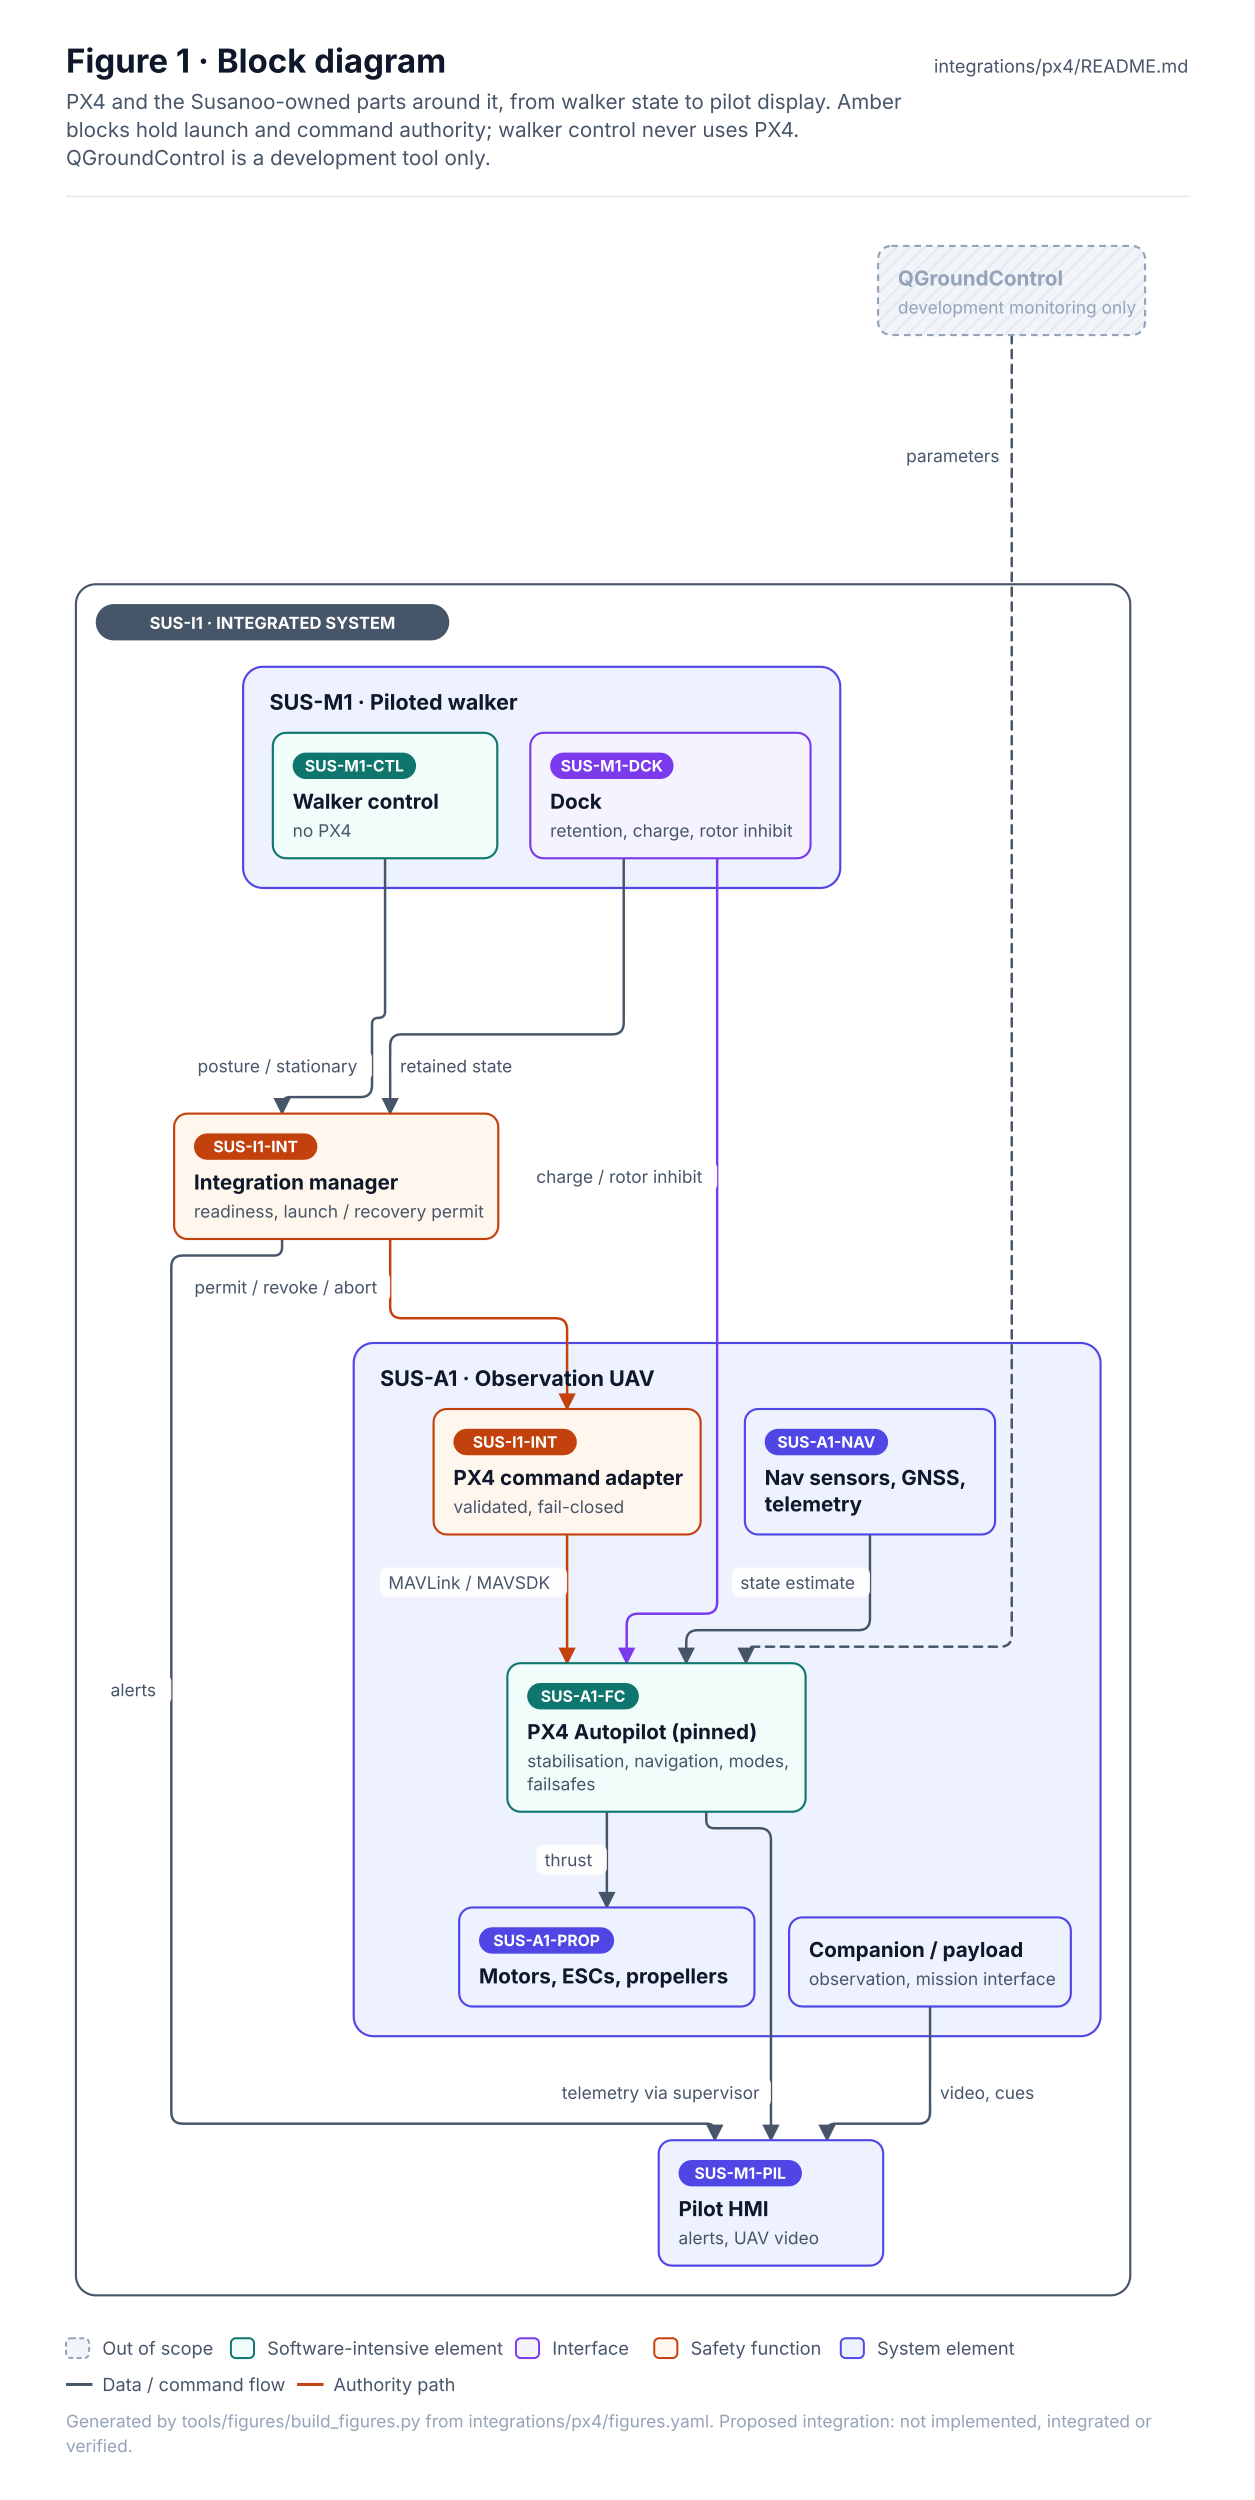
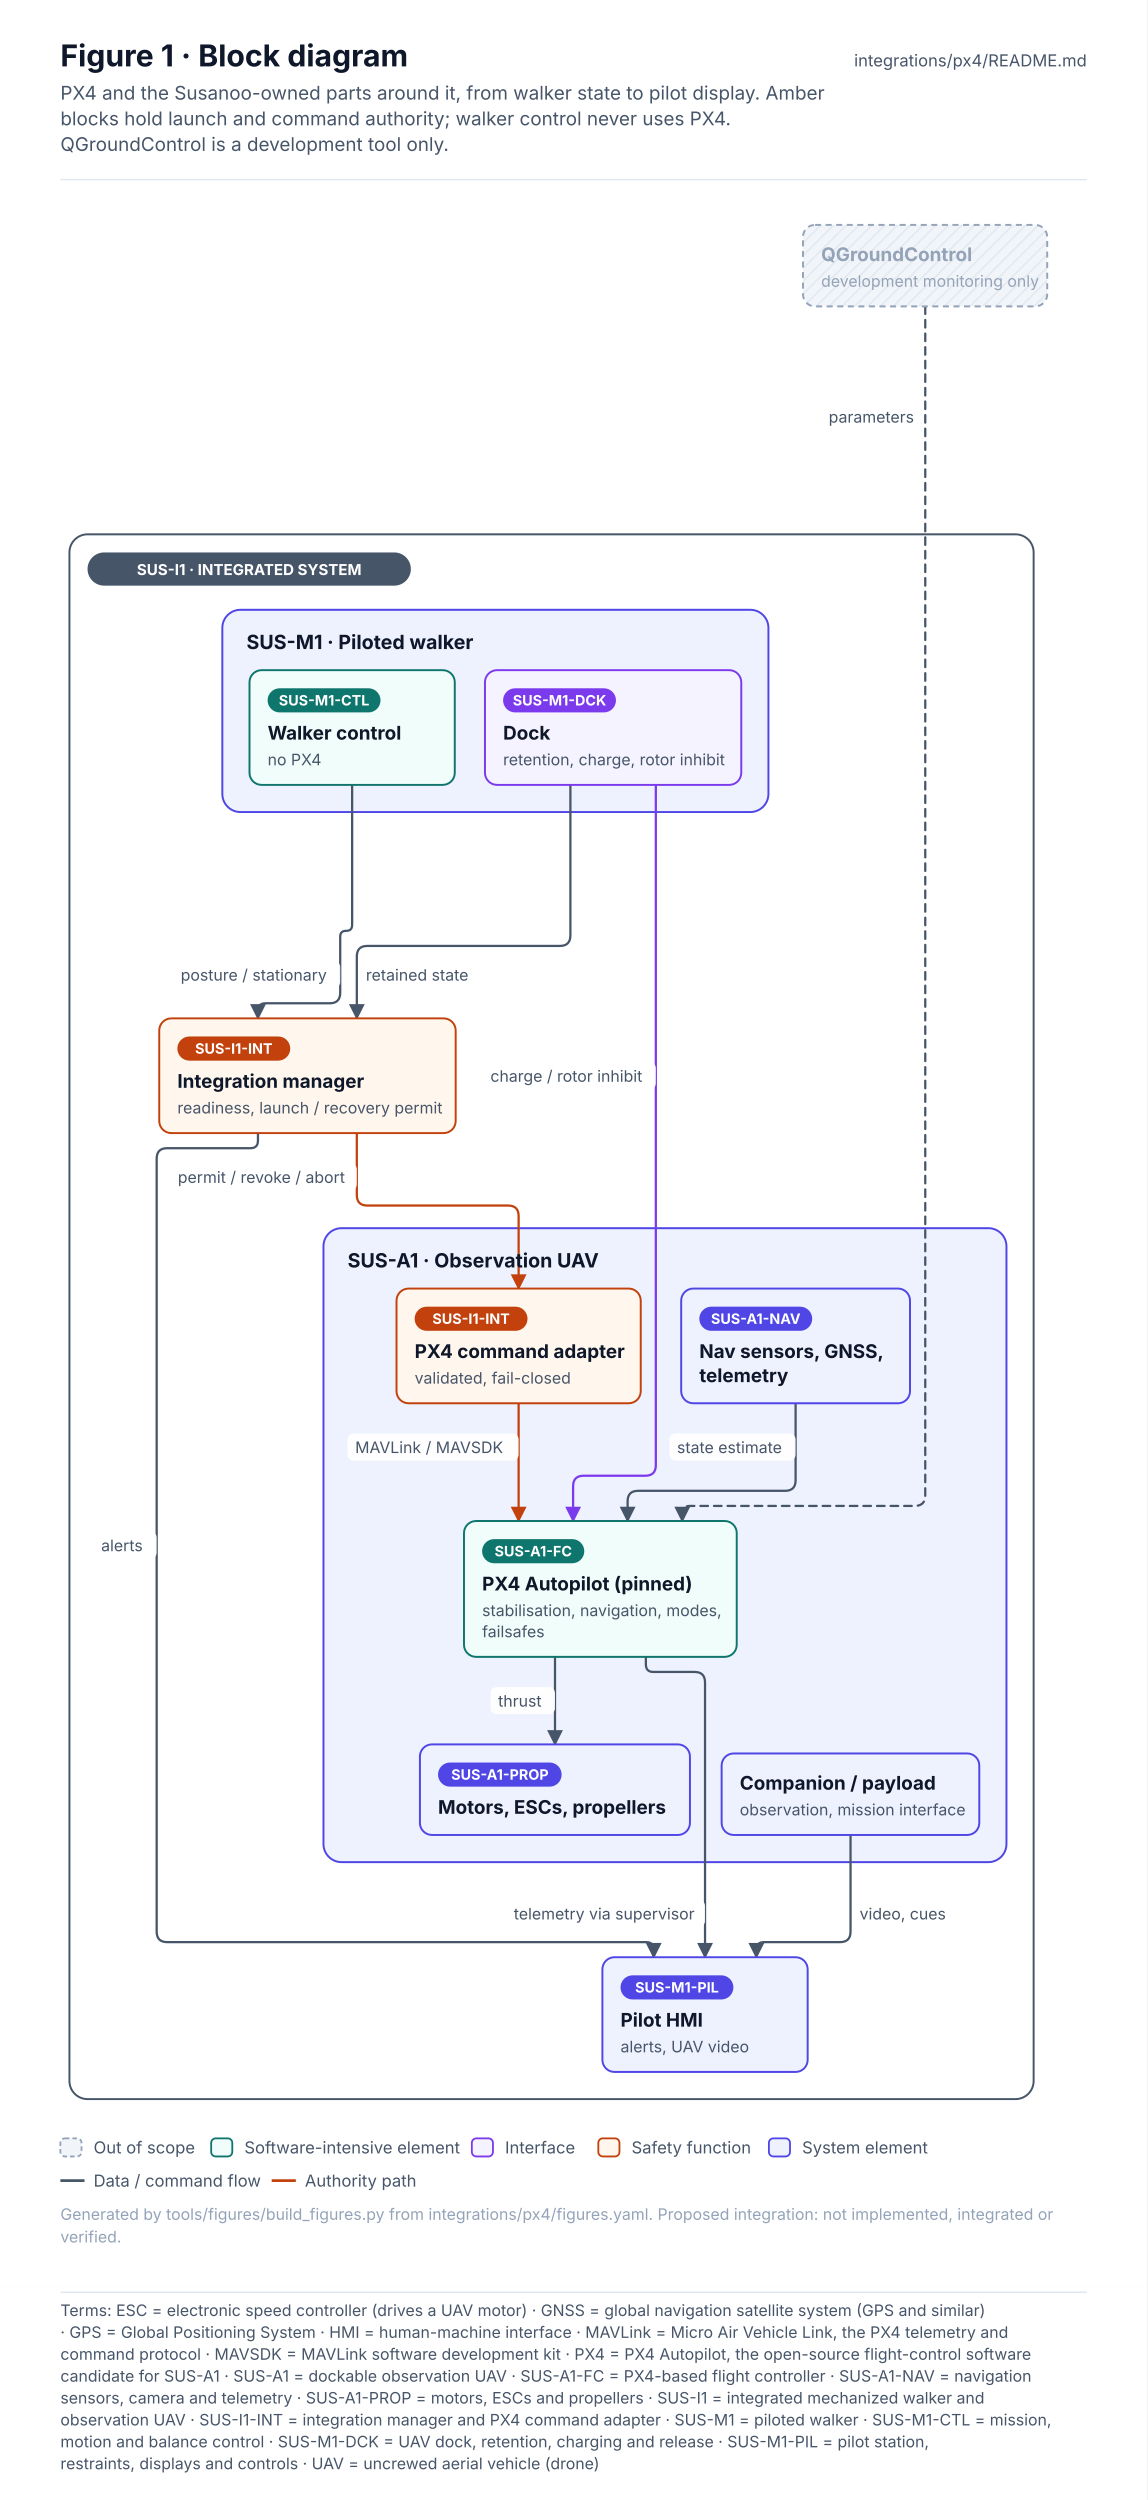
- <svg xmlns="http://www.w3.org/2000/svg" width="760" height="1514.7" viewBox="0 0 760 1514.7" font-family="Inter, 'Segoe UI', Helvetica, Arial, sans-serif" role="img">
+ <svg xmlns="http://www.w3.org/2000/svg" width="760" height="1656.3" viewBox="0 0 760 1656.3" font-family="Inter, 'Segoe UI', Helvetica, Arial, sans-serif" role="img">
  <defs>
    <pattern id="hatch" patternUnits="userSpaceOnUse" width="6" height="6" patternTransform="rotate(45)">
      <rect width="6" height="6" fill="#F1F5F9" />
      <line x1="0" y1="0" x2="0" y2="6" stroke="#E2E8F0" stroke-width="2" />
    </pattern>
    <marker id="arr-ink" viewBox="0 0 10 10" refX="9" refY="5" markerWidth="7" markerHeight="7" orient="auto-start-reverse">
      <path d="M0 0 L10 5 L0 10 z" fill="#475569" />
    </marker>
    <marker id="dia-ink" viewBox="0 0 16 10" refX="15" refY="5" markerWidth="12" markerHeight="8" orient="auto-start-reverse">
      <path d="M1 5 L8 1 L15 5 L8 9 z" fill="#475569" />
    </marker>
    <marker id="tri-ink" viewBox="0 0 12 12" refX="11" refY="6" markerWidth="10" markerHeight="10" orient="auto-start-reverse">
      <path d="M1 1 L11 6 L1 11 z" fill="#FFFFFF" stroke="#475569" stroke-width="1.2" />
    </marker>
    <marker id="arr-system" viewBox="0 0 10 10" refX="9" refY="5" markerWidth="7" markerHeight="7" orient="auto-start-reverse">
      <path d="M0 0 L10 5 L0 10 z" fill="#4F46E5" />
    </marker>
    <marker id="dia-system" viewBox="0 0 16 10" refX="15" refY="5" markerWidth="12" markerHeight="8" orient="auto-start-reverse">
      <path d="M1 5 L8 1 L15 5 L8 9 z" fill="#4F46E5" />
    </marker>
    <marker id="tri-system" viewBox="0 0 12 12" refX="11" refY="6" markerWidth="10" markerHeight="10" orient="auto-start-reverse">
      <path d="M1 1 L11 6 L1 11 z" fill="#FFFFFF" stroke="#4F46E5" stroke-width="1.2" />
    </marker>
    <marker id="arr-software" viewBox="0 0 10 10" refX="9" refY="5" markerWidth="7" markerHeight="7" orient="auto-start-reverse">
      <path d="M0 0 L10 5 L0 10 z" fill="#0F766E" />
    </marker>
    <marker id="dia-software" viewBox="0 0 16 10" refX="15" refY="5" markerWidth="12" markerHeight="8" orient="auto-start-reverse">
      <path d="M1 5 L8 1 L15 5 L8 9 z" fill="#0F766E" />
    </marker>
    <marker id="tri-software" viewBox="0 0 12 12" refX="11" refY="6" markerWidth="10" markerHeight="10" orient="auto-start-reverse">
      <path d="M1 1 L11 6 L1 11 z" fill="#FFFFFF" stroke="#0F766E" stroke-width="1.2" />
    </marker>
    <marker id="arr-safety" viewBox="0 0 10 10" refX="9" refY="5" markerWidth="7" markerHeight="7" orient="auto-start-reverse">
      <path d="M0 0 L10 5 L0 10 z" fill="#C2410C" />
    </marker>
    <marker id="dia-safety" viewBox="0 0 16 10" refX="15" refY="5" markerWidth="12" markerHeight="8" orient="auto-start-reverse">
      <path d="M1 5 L8 1 L15 5 L8 9 z" fill="#C2410C" />
    </marker>
    <marker id="tri-safety" viewBox="0 0 12 12" refX="11" refY="6" markerWidth="10" markerHeight="10" orient="auto-start-reverse">
      <path d="M1 1 L11 6 L1 11 z" fill="#FFFFFF" stroke="#C2410C" stroke-width="1.2" />
    </marker>
    <marker id="arr-interface" viewBox="0 0 10 10" refX="9" refY="5" markerWidth="7" markerHeight="7" orient="auto-start-reverse">
      <path d="M0 0 L10 5 L0 10 z" fill="#7C3AED" />
    </marker>
    <marker id="dia-interface" viewBox="0 0 16 10" refX="15" refY="5" markerWidth="12" markerHeight="8" orient="auto-start-reverse">
      <path d="M1 5 L8 1 L15 5 L8 9 z" fill="#7C3AED" />
    </marker>
    <marker id="tri-interface" viewBox="0 0 12 12" refX="11" refY="6" markerWidth="10" markerHeight="10" orient="auto-start-reverse">
      <path d="M1 1 L11 6 L1 11 z" fill="#FFFFFF" stroke="#7C3AED" stroke-width="1.2" />
    </marker>
    <marker id="arr-external" viewBox="0 0 10 10" refX="9" refY="5" markerWidth="7" markerHeight="7" orient="auto-start-reverse">
      <path d="M0 0 L10 5 L0 10 z" fill="#64748B" />
    </marker>
    <marker id="dia-external" viewBox="0 0 16 10" refX="15" refY="5" markerWidth="12" markerHeight="8" orient="auto-start-reverse">
      <path d="M1 5 L8 1 L15 5 L8 9 z" fill="#64748B" />
    </marker>
    <marker id="tri-external" viewBox="0 0 12 12" refX="11" refY="6" markerWidth="10" markerHeight="10" orient="auto-start-reverse">
      <path d="M1 1 L11 6 L1 11 z" fill="#FFFFFF" stroke="#64748B" stroke-width="1.2" />
    </marker>
    <marker id="arr-work" viewBox="0 0 10 10" refX="9" refY="5" markerWidth="7" markerHeight="7" orient="auto-start-reverse">
      <path d="M0 0 L10 5 L0 10 z" fill="#475569" />
    </marker>
    <marker id="dia-work" viewBox="0 0 16 10" refX="15" refY="5" markerWidth="12" markerHeight="8" orient="auto-start-reverse">
      <path d="M1 5 L8 1 L15 5 L8 9 z" fill="#475569" />
    </marker>
    <marker id="tri-work" viewBox="0 0 12 12" refX="11" refY="6" markerWidth="10" markerHeight="10" orient="auto-start-reverse">
      <path d="M1 1 L11 6 L1 11 z" fill="#FFFFFF" stroke="#475569" stroke-width="1.2" />
    </marker>
    <marker id="arr-muted" viewBox="0 0 10 10" refX="9" refY="5" markerWidth="7" markerHeight="7" orient="auto-start-reverse">
      <path d="M0 0 L10 5 L0 10 z" fill="#94A3B8" />
    </marker>
    <marker id="dia-muted" viewBox="0 0 16 10" refX="15" refY="5" markerWidth="12" markerHeight="8" orient="auto-start-reverse">
      <path d="M1 5 L8 1 L15 5 L8 9 z" fill="#94A3B8" />
    </marker>
    <marker id="tri-muted" viewBox="0 0 12 12" refX="11" refY="6" markerWidth="10" markerHeight="10" orient="auto-start-reverse">
      <path d="M1 1 L11 6 L1 11 z" fill="#FFFFFF" stroke="#94A3B8" stroke-width="1.2" />
    </marker>
    <marker id="arr-current" viewBox="0 0 10 10" refX="9" refY="5" markerWidth="7" markerHeight="7" orient="auto-start-reverse">
      <path d="M0 0 L10 5 L0 10 z" fill="#0F172A" />
    </marker>
    <marker id="dia-current" viewBox="0 0 16 10" refX="15" refY="5" markerWidth="12" markerHeight="8" orient="auto-start-reverse">
      <path d="M1 5 L8 1 L15 5 L8 9 z" fill="#0F172A" />
    </marker>
    <marker id="tri-current" viewBox="0 0 12 12" refX="11" refY="6" markerWidth="10" markerHeight="10" orient="auto-start-reverse">
      <path d="M1 1 L11 6 L1 11 z" fill="#FFFFFF" stroke="#0F172A" stroke-width="1.2" />
    </marker>
    <marker id="arr-ok" viewBox="0 0 10 10" refX="9" refY="5" markerWidth="7" markerHeight="7" orient="auto-start-reverse">
      <path d="M0 0 L10 5 L0 10 z" fill="#2E9E6A" />
    </marker>
    <marker id="dia-ok" viewBox="0 0 16 10" refX="15" refY="5" markerWidth="12" markerHeight="8" orient="auto-start-reverse">
      <path d="M1 5 L8 1 L15 5 L8 9 z" fill="#2E9E6A" />
    </marker>
    <marker id="tri-ok" viewBox="0 0 12 12" refX="11" refY="6" markerWidth="10" markerHeight="10" orient="auto-start-reverse">
      <path d="M1 1 L11 6 L1 11 z" fill="#FFFFFF" stroke="#2E9E6A" stroke-width="1.2" />
    </marker>
    <marker id="arr-amber" viewBox="0 0 10 10" refX="9" refY="5" markerWidth="7" markerHeight="7" orient="auto-start-reverse">
      <path d="M0 0 L10 5 L0 10 z" fill="#D97706" />
    </marker>
    <marker id="dia-amber" viewBox="0 0 16 10" refX="15" refY="5" markerWidth="12" markerHeight="8" orient="auto-start-reverse">
      <path d="M1 5 L8 1 L15 5 L8 9 z" fill="#D97706" />
    </marker>
    <marker id="tri-amber" viewBox="0 0 12 12" refX="11" refY="6" markerWidth="10" markerHeight="10" orient="auto-start-reverse">
      <path d="M1 1 L11 6 L1 11 z" fill="#FFFFFF" stroke="#D97706" stroke-width="1.2" />
    </marker>
    <marker id="arr-red" viewBox="0 0 10 10" refX="9" refY="5" markerWidth="7" markerHeight="7" orient="auto-start-reverse">
      <path d="M0 0 L10 5 L0 10 z" fill="#D2553F" />
    </marker>
    <marker id="dia-red" viewBox="0 0 16 10" refX="15" refY="5" markerWidth="12" markerHeight="8" orient="auto-start-reverse">
      <path d="M1 5 L8 1 L15 5 L8 9 z" fill="#D2553F" />
    </marker>
    <marker id="tri-red" viewBox="0 0 12 12" refX="11" refY="6" markerWidth="10" markerHeight="10" orient="auto-start-reverse">
      <path d="M1 1 L11 6 L1 11 z" fill="#FFFFFF" stroke="#D2553F" stroke-width="1.2" />
    </marker>
  </defs>
  <rect x="0" y="0" width="760" height="1514.7" rx="0" fill="#FFFFFF" stroke="none" stroke-width="0" />
  <text x="40" y="44" font-size="20" fill="#0F172A" font-weight="700">Figure 1 · Block diagram</text>
  <text x="40" y="66" font-size="12.5" fill="#475569">PX4 and the Susanoo-owned parts around it, from walker state to pilot display. Amber</text>
  <text x="40" y="83" font-size="12.5" fill="#475569">blocks hold launch and command authority; walker control never uses PX4.</text>
  <text x="40" y="100" font-size="12.5" fill="#475569">QGroundControl is a development tool only.</text>
  <text x="720" y="44" font-size="11" fill="#475569" text-anchor="end">integrations/px4/README.md</text>
  <line x1="40" y1="119" x2="720" y2="119" stroke="#E2E8F0" stroke-width="1" />
  <g transform="translate(40 143)">
    <rect x="6" y="211" width="638.8" height="1036.7" rx="12" fill="#FFFFFF" stroke="#475569" stroke-width="1.3" />
    <rect x="107.3" y="261" width="361.8" height="134" rx="12" fill="#EEF2FF" stroke="#4F46E5" stroke-width="1.3" />
    <rect x="174.3" y="670.7" width="452.5" height="420" rx="12" fill="#EEF2FF" stroke="#4F46E5" stroke-width="1.3" />
    <path d="M193.3 377 L193.3 469.8 Q193.3 473.7 189.3 473.7 L189.3 473.7 Q185.4 473.7 185.4 477.6 L185.4 514.7 Q185.4 521.7 178.4 521.7 L135.9 521.7 Q130.9 521.7 130.9 526.7 L130.9 531.7" stroke="#475569" stroke-width="1.5" fill="none" stroke-linejoin="round" stroke-linecap="round" marker-end="url(#arr-ink)" />
    <path d="M337.9 377 L337.9 476.7 Q337.9 483.7 330.9 483.7 L203.4 483.7 Q196.4 483.7 196.4 490.7 L196.4 531.7" stroke="#475569" stroke-width="1.5" fill="none" stroke-linejoin="round" stroke-linecap="round" marker-end="url(#arr-ink)" />
    <path d="M196.4 607.7 L196.4 648.7 Q196.4 655.7 203.4 655.7 L296.6 655.7 Q303.6 655.7 303.6 662.7 L303.6 710.7" stroke="#C2410C" stroke-width="1.5" fill="none" stroke-linejoin="round" stroke-linecap="round" marker-end="url(#arr-safety)" />
    <path d="M303.6 786.7 L303.6 864.7" stroke="#C2410C" stroke-width="1.5" fill="none" stroke-linejoin="round" stroke-linecap="round" marker-end="url(#arr-safety)" />
    <path d="M487.1 786.7 L487.1 837.7 Q487.1 844.7 480.1 844.7 L382.8 844.7 Q375.8 844.7 375.8 851.7 L375.8 864.7" stroke="#475569" stroke-width="1.5" fill="none" stroke-linejoin="round" stroke-linecap="round" marker-end="url(#arr-ink)" />
    <path d="M394.5 377 L394.5 827.7 Q394.5 834.7 387.5 834.7 L346.7 834.7 Q339.7 834.7 339.7 841.7 L339.7 864.7" stroke="#7C3AED" stroke-width="1.5" fill="none" stroke-linejoin="round" stroke-linecap="round" marker-end="url(#arr-interface)" />
    <path d="M573 60 L573 199 Q573 206 573 213 L573 847.7 Q573 854.7 566 854.7 L417 854.7 Q412 854.7 412 859.7 L412 864.7" stroke="#475569" stroke-width="1.5" fill="none" stroke-dasharray="5 4" stroke-linejoin="round" stroke-linecap="round" marker-end="url(#arr-ink)" />
    <path d="M327.7 954.7 L327.7 1012.7" stroke="#475569" stroke-width="1.5" fill="none" stroke-linejoin="round" stroke-linecap="round" marker-end="url(#arr-ink)" />
    <path d="M387.9 954.7 L387.9 959.7 Q387.9 964.7 392.9 964.7 L420.1 964.7 Q427.1 964.7 427.1 971.7 L427.1 1153.7" stroke="#475569" stroke-width="1.5" fill="none" stroke-linejoin="round" stroke-linecap="round" marker-end="url(#arr-ink)" />
    <path d="M130.9 607.7 L130.9 612.7 Q130.9 617.7 125.9 617.7 L70.8 617.7 Q63.8 617.7 63.8 624.7 L63.8 1136.7 Q63.8 1143.7 70.8 1143.7 L388.1 1143.7 Q393.1 1143.7 393.1 1148.7 L393.1 1153.7" stroke="#475569" stroke-width="1.5" fill="none" stroke-linejoin="round" stroke-linecap="round" marker-end="url(#arr-ink)" />
    <path d="M523.5 1072.7 L523.5 1136.7 Q523.5 1143.7 516.5 1143.7 L466.1 1143.7 Q461.1 1143.7 461.1 1148.7 L461.1 1153.7" stroke="#475569" stroke-width="1.5" fill="none" stroke-linejoin="round" stroke-linecap="round" marker-end="url(#arr-ink)" />
    <rect x="18" y="223" width="214.2" height="22" rx="11" fill="#475569" stroke="none" stroke-width="0" />
    <text x="125.1" y="238" font-size="10" fill="#FFFFFF" font-weight="700" text-anchor="middle">SUS-I1 · INTEGRATED SYSTEM</text>
    <text x="123.3" y="287" font-size="13" fill="#0F172A" font-weight="700">SUS-M1 · Piloted walker</text>
    <text x="190.3" y="696.7" font-size="13" fill="#0F172A" font-weight="700">SUS-A1 · Observation UAV</text>
    <rect x="492" y="6" width="161.8" height="54" rx="8" fill="url(#hatch)" stroke="#94A3B8" stroke-width="1.3" stroke-dasharray="4 3" />
    <text x="504" y="30" font-size="12.5" fill="#94A3B8" font-weight="700">QGroundControl</text>
    <text x="504" y="47" font-size="10.5" fill="#94A3B8">development monitoring only</text>
    <rect x="125.3" y="301" width="136" height="76" rx="8" fill="#F0FDFA" stroke="#0F766E" stroke-width="1.3" />
    <rect x="137.3" y="313" width="74.8" height="16" rx="8.0" fill="#0F766E" stroke="none" stroke-width="1" />
    <text x="174.7" y="324.4" font-size="9.5" fill="#FFFFFF" font-weight="700" text-anchor="middle">SUS-M1-CTL</text>
    <text x="137.3" y="347" font-size="12.5" fill="#0F172A" font-weight="700">Walker control</text>
    <text x="137.3" y="364" font-size="10.5" fill="#475569">no PX4</text>
    <rect x="281.3" y="301" width="169.8" height="76" rx="8" fill="#F5F3FF" stroke="#7C3AED" stroke-width="1.3" />
    <rect x="293.3" y="313" width="74.8" height="16" rx="8.0" fill="#7C3AED" stroke="none" stroke-width="1" />
    <text x="330.7" y="324.4" font-size="9.5" fill="#FFFFFF" font-weight="700" text-anchor="middle">SUS-M1-DCK</text>
    <text x="293.3" y="347" font-size="12.5" fill="#0F172A" font-weight="700">Dock</text>
    <text x="293.3" y="364" font-size="10.5" fill="#475569">retention, charge, rotor inhibit</text>
    <rect x="65.5" y="531.7" width="196.4" height="76" rx="8" fill="#FFF7ED" stroke="#C2410C" stroke-width="1.3" />
    <rect x="77.5" y="543.7" width="74.8" height="16" rx="8.0" fill="#C2410C" stroke="none" stroke-width="1" />
    <text x="114.9" y="555.1" font-size="9.5" fill="#FFFFFF" font-weight="700" text-anchor="middle">SUS-I1-INT</text>
    <text x="77.5" y="577.7" font-size="12.5" fill="#0F172A" font-weight="700">Integration manager</text>
    <text x="77.5" y="594.7" font-size="10.5" fill="#475569">readiness, launch / recovery permit</text>
    <rect x="222.7" y="710.7" width="161.8" height="76" rx="8" fill="#FFF7ED" stroke="#C2410C" stroke-width="1.3" />
    <rect x="234.7" y="722.7" width="74.8" height="16" rx="8.0" fill="#C2410C" stroke="none" stroke-width="1" />
    <text x="272.1" y="734.1" font-size="9.5" fill="#FFFFFF" font-weight="700" text-anchor="middle">SUS-I1-INT</text>
    <text x="234.7" y="756.7" font-size="12.5" fill="#0F172A" font-weight="700">PX4 command adapter</text>
    <text x="234.7" y="773.7" font-size="10.5" fill="#475569">validated, fail-closed</text>
    <rect x="411.3" y="710.7" width="151.6" height="76" rx="8" fill="#EEF2FF" stroke="#4F46E5" stroke-width="1.3" />
    <rect x="423.3" y="722.7" width="74.8" height="16" rx="8.0" fill="#4F46E5" stroke="none" stroke-width="1" />
    <text x="460.7" y="734.1" font-size="9.5" fill="#FFFFFF" font-weight="700" text-anchor="middle">SUS-A1-NAV</text>
    <text x="423.3" y="756.7" font-size="12.5" fill="#0F172A" font-weight="700">Nav sensors, GNSS,</text>
    <text x="423.3" y="772.7" font-size="12.5" fill="#0F172A" font-weight="700">telemetry</text>
    <rect x="267.4" y="864.7" width="180.7" height="90" rx="8" fill="#F0FDFA" stroke="#0F766E" stroke-width="1.3" />
    <rect x="279.4" y="876.7" width="67.7" height="16" rx="8.0" fill="#0F766E" stroke="none" stroke-width="1" />
    <text x="313.3" y="888.1" font-size="9.5" fill="#FFFFFF" font-weight="700" text-anchor="middle">SUS-A1-FC</text>
    <text x="279.4" y="910.7" font-size="12.5" fill="#0F172A" font-weight="700">PX4 Autopilot (pinned)</text>
    <text x="279.4" y="927.7" font-size="10.5" fill="#475569">stabilisation, navigation, modes,</text>
    <text x="279.4" y="941.7" font-size="10.5" fill="#475569">failsafes</text>
    <rect x="238.2" y="1012.7" width="178.9" height="60" rx="8" fill="#EEF2FF" stroke="#4F46E5" stroke-width="1.3" />
    <rect x="250.2" y="1024.7" width="81.9" height="16" rx="8.0" fill="#4F46E5" stroke="none" stroke-width="1" />
    <text x="291.2" y="1036.1" font-size="9.5" fill="#FFFFFF" font-weight="700" text-anchor="middle">SUS-A1-PROP</text>
    <text x="250.2" y="1058.7" font-size="12.5" fill="#0F172A" font-weight="700">Motors, ESCs, propellers</text>
    <rect x="438.1" y="1018.7" width="170.7" height="54" rx="8" fill="#EEF2FF" stroke="#4F46E5" stroke-width="1.3" />
    <text x="450.1" y="1042.7" font-size="12.5" fill="#0F172A" font-weight="700">Companion / payload</text>
    <text x="450.1" y="1059.7" font-size="10.5" fill="#475569">observation, mission interface</text>
    <rect x="359.1" y="1153.7" width="136" height="76" rx="8" fill="#EEF2FF" stroke="#4F46E5" stroke-width="1.3" />
    <rect x="371.1" y="1165.7" width="74.8" height="16" rx="8.0" fill="#4F46E5" stroke="none" stroke-width="1" />
    <text x="408.5" y="1177.1" font-size="9.5" fill="#FFFFFF" font-weight="700" text-anchor="middle">SUS-M1-PIL</text>
    <text x="371.1" y="1199.7" font-size="12.5" fill="#0F172A" font-weight="700">Pilot HMI</text>
    <text x="371.1" y="1216.7" font-size="10.5" fill="#475569">alerts, UAV video</text>
    <rect x="74.7" y="493.7" width="110.7" height="18" rx="4" fill="#FFFFFF" stroke="none" stroke-width="0" opacity="0.92" />
    <text x="79.7" y="506.7" font-size="10.5" fill="#475569">posture / stationary</text>
    <rect x="197.4" y="493.7" width="82" height="18" rx="4" fill="#FFFFFF" stroke="none" stroke-width="0" opacity="0.92" />
    <text x="202.4" y="506.7" font-size="10.5" fill="#475569">retained state</text>
    <rect x="72.8" y="627.7" width="123.6" height="18" rx="4" fill="#FFFFFF" stroke="none" stroke-width="0" opacity="0.92" />
    <text x="77.8" y="640.7" font-size="10.5" fill="#475569">permit / revoke / abort</text>
    <rect x="190.3" y="806.7" width="113.3" height="18" rx="4" fill="#FFFFFF" stroke="none" stroke-width="0" opacity="0.92" />
    <text x="195.3" y="819.7" font-size="10.5" fill="#475569">MAVLink / MAVSDK</text>
    <rect x="403.5" y="806.7" width="83.6" height="18" rx="4" fill="#FFFFFF" stroke="none" stroke-width="0" opacity="0.92" />
    <text x="408.5" y="819.7" font-size="10.5" fill="#475569">state estimate</text>
    <rect x="279.9" y="560.7" width="114.6" height="18" rx="4" fill="#FFFFFF" stroke="none" stroke-width="0" opacity="0.92" />
    <text x="284.9" y="573.7" font-size="10.5" fill="#475569">charge / rotor inhibit</text>
    <rect x="504" y="124" width="67.3" height="18" rx="4" fill="#FFFFFF" stroke="none" stroke-width="0" opacity="0.92" />
    <text x="509" y="137" font-size="10.5" fill="#475569">parameters</text>
    <rect x="285" y="974.7" width="42.7" height="18" rx="4" fill="#FFFFFF" stroke="none" stroke-width="0" opacity="0.92" />
    <text x="290" y="987.7" font-size="10.5" fill="#475569">thrust</text>
    <rect x="295.4" y="1115.7" width="131.7" height="18" rx="4" fill="#FFFFFF" stroke="none" stroke-width="0" opacity="0.92" />
    <text x="300.4" y="1128.7" font-size="10.5" fill="#475569">telemetry via supervisor</text>
    <rect x="22" y="871.7" width="41.8" height="18" rx="4" fill="#FFFFFF" stroke="none" stroke-width="0" opacity="0.92" />
    <text x="27" y="884.7" font-size="10.5" fill="#475569">alerts</text>
    <rect x="524.5" y="1115.7" width="69.9" height="18" rx="4" fill="#FFFFFF" stroke="none" stroke-width="0" opacity="0.92" />
    <text x="529.5" y="1128.7" font-size="10.5" fill="#475569">video, cues</text>
  </g>
  <rect x="40" y="1416.7" width="14" height="12" rx="3" fill="#F1F5F9" stroke="#94A3B8" stroke-width="1.2" stroke-dasharray="3 2" />
  <text x="62" y="1426.7" font-size="11" fill="#475569">Out of scope</text>
  <rect x="139.9" y="1416.7" width="14" height="12" rx="3" fill="#F0FDFA" stroke="#0F766E" stroke-width="1.2" />
  <text x="161.9" y="1426.7" font-size="11" fill="#475569">Software-intensive element</text>
  <rect x="312.6" y="1416.7" width="14" height="12" rx="3" fill="#F5F3FF" stroke="#7C3AED" stroke-width="1.2" />
  <text x="334.6" y="1426.7" font-size="11" fill="#475569">Interface</text>
  <rect x="396.4" y="1416.7" width="14" height="12" rx="3" fill="#FFF7ED" stroke="#C2410C" stroke-width="1.2" />
  <text x="418.4" y="1426.7" font-size="11" fill="#475569">Safety function</text>
  <rect x="509.4" y="1416.7" width="14" height="12" rx="3" fill="#EEF2FF" stroke="#4F46E5" stroke-width="1.2" />
  <text x="531.4" y="1426.7" font-size="11" fill="#475569">System element</text>
  <line x1="40" y1="1444.7" x2="56" y2="1444.7" stroke="#475569" stroke-width="1.8" />
  <text x="62" y="1448.7" font-size="11" fill="#475569">Data / command flow</text>
  <line x1="180" y1="1444.7" x2="196" y2="1444.7" stroke="#C2410C" stroke-width="1.8" />
  <text x="202" y="1448.7" font-size="11" fill="#475569">Authority path</text>
  <text x="40" y="1470.7" font-size="10.5" fill="#94A3B8">Generated by tools/figures/build_figures.py from integrations/px4/figures.yaml. Proposed integration: not implemented, integrated or</text>
  <text x="40" y="1485.7" font-size="10.5" fill="#94A3B8">verified.</text>
+   <g class="terms" data-base-h="1514.7">
+     <rect x="0" y="1514.7" width="760" height="141.6" fill="#FFFFFF" />
+     <line x1="40" y1="1518.7" x2="720" y2="1518.7" stroke="#E2E8F0" stroke-width="1" />
+     <text x="40" y="1534.4" font-size="10.5" fill="#475569" font-family="Inter, 'Segoe UI', Helvetica, Arial, sans-serif">Terms: ESC = electronic speed controller (drives a UAV motor) · GNSS = global navigation satellite system (GPS and similar)</text>
+     <text x="40" y="1548.9" font-size="10.5" fill="#475569" font-family="Inter, 'Segoe UI', Helvetica, Arial, sans-serif">· GPS = Global Positioning System · HMI = human-machine interface · MAVLink = Micro Air Vehicle Link, the PX4 telemetry and</text>
+     <text x="40" y="1563.4" font-size="10.5" fill="#475569" font-family="Inter, 'Segoe UI', Helvetica, Arial, sans-serif">command protocol · MAVSDK = MAVLink software development kit · PX4 = PX4 Autopilot, the open-source flight-control software</text>
+     <text x="40" y="1577.9" font-size="10.5" fill="#475569" font-family="Inter, 'Segoe UI', Helvetica, Arial, sans-serif">candidate for SUS-A1 · SUS-A1 = dockable observation UAV · SUS-A1-FC = PX4-based flight controller · SUS-A1-NAV = navigation</text>
+     <text x="40" y="1592.4" font-size="10.5" fill="#475569" font-family="Inter, 'Segoe UI', Helvetica, Arial, sans-serif">sensors, camera and telemetry · SUS-A1-PROP = motors, ESCs and propellers · SUS-I1 = integrated mechanized walker and</text>
+     <text x="40" y="1606.9" font-size="10.5" fill="#475569" font-family="Inter, 'Segoe UI', Helvetica, Arial, sans-serif">observation UAV · SUS-I1-INT = integration manager and PX4 command adapter · SUS-M1 = piloted walker · SUS-M1-CTL = mission,</text>
+     <text x="40" y="1621.4" font-size="10.5" fill="#475569" font-family="Inter, 'Segoe UI', Helvetica, Arial, sans-serif">motion and balance control · SUS-M1-DCK = UAV dock, retention, charging and release · SUS-M1-PIL = pilot station,</text>
+     <text x="40" y="1635.9" font-size="10.5" fill="#475569" font-family="Inter, 'Segoe UI', Helvetica, Arial, sans-serif">restraints, displays and controls · UAV = uncrewed aerial vehicle (drone)</text>
+   </g>
</svg>
